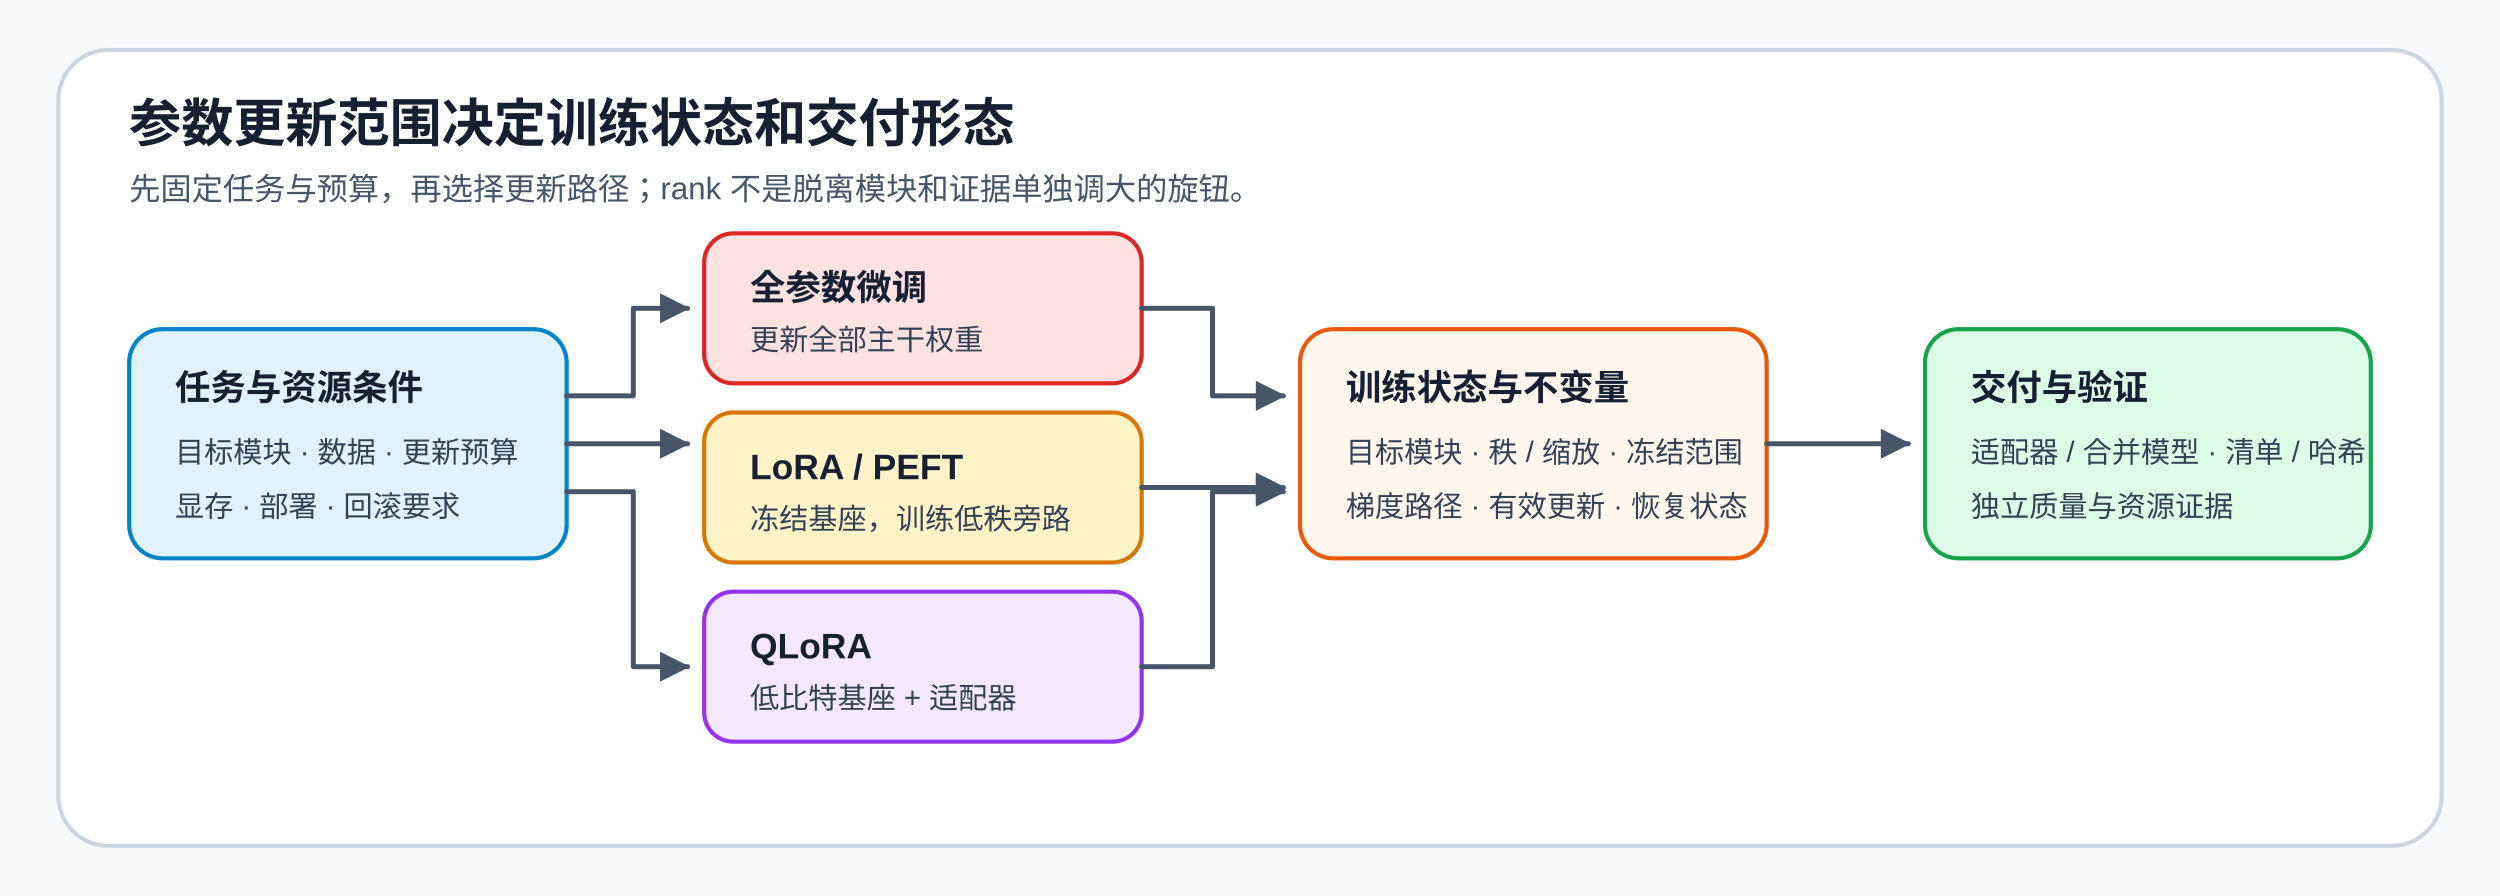
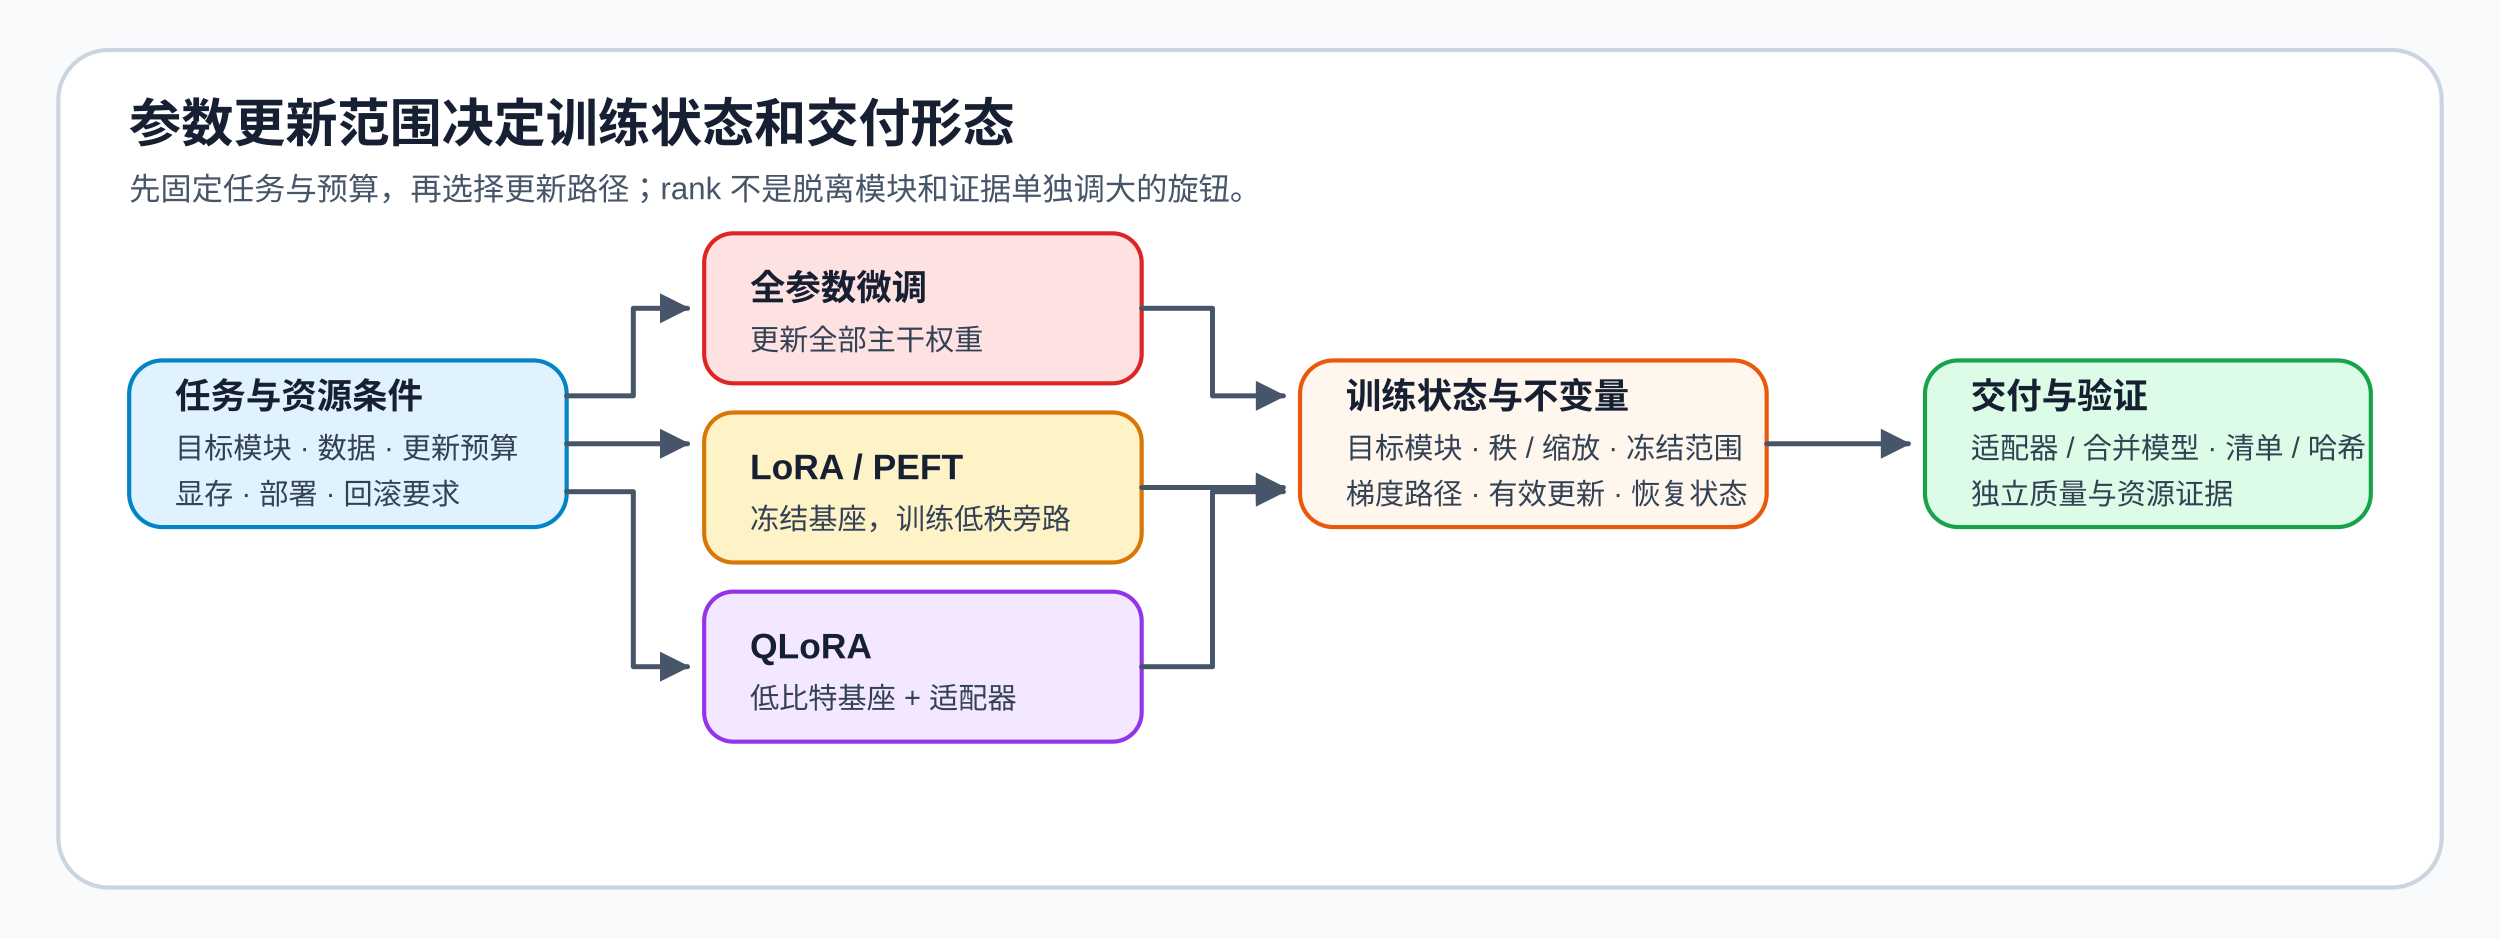
- <svg xmlns="http://www.w3.org/2000/svg" width="1200" height="430" viewBox="0 0 1200 430" role="img" aria-labelledby="title desc">
+ <svg xmlns="http://www.w3.org/2000/svg" width="1200" height="450" viewBox="0 0 1200 450" role="img" aria-labelledby="title desc">
  <defs>
    <marker id="a" markerWidth="6" markerHeight="6" refX="5.5" refY="3" orient="auto">
      <path d="M0 0L6 3L0 6Z" fill="#475569" />
    </marker>
    <style>.t{font:700 25px Arial,sans-serif;fill:#172033}.s{font:15px Arial,sans-serif;fill:#475569}.h{font:700 17px Arial,sans-serif;fill:#172033}.c{font:14px Arial,sans-serif;fill:#334155}.l{fill:none;stroke:#475569;stroke-width:2.4;stroke-linecap:round;stroke-linejoin:round;marker-end:url(#a)}</style>
  </defs>
-   <rect width="1200" height="430" fill="#F8FAFC" />
-   <rect x="28" y="24" width="1144" height="382" rx="24" fill="#FFF" stroke="#CBD5E1" stroke-width="2" />
+   <rect width="1200" height="450" fill="#F8FAFC" />
+   <rect x="28" y="24" width="1144" height="402" rx="24" fill="#FFF" stroke="#CBD5E1" stroke-width="2" />
  <text x="62" y="68" class="t">参数更新范围决定训练状态和交付形态</text>
  <text x="62" y="96" class="s">先固定任务与预算，再选择更新路径；rank 不是脱离模块和证据单独调大的旋钮。</text>
-   <rect x="62" y="158" width="210" height="110" rx="16" fill="#E0F2FE" stroke="#0284C7" stroke-width="2" />
-   <text x="84" y="192" class="h">任务与资源条件</text>
-   <text x="84" y="222" class="c">目标模块 · 数据 · 更新预算</text>
-   <text x="84" y="248" class="c">显存 · 部署 · 回滚要求</text>
+   <rect x="62" y="173" width="210" height="80" rx="16" fill="#E0F2FE" stroke="#0284C7" stroke-width="2" />
+   <text x="84" y="196" class="h">任务与资源条件</text>
+   <text x="84" y="220" class="c">目标模块 · 数据 · 更新预算</text>
+   <text x="84" y="242" class="c">显存 · 部署 · 回滚要求</text>
  <rect x="338" y="112" width="210" height="72" rx="14" fill="#FEE2E2" stroke="#DC2626" stroke-width="2" />
  <text x="360" y="144" class="h">全参数微调</text>
  <text x="360" y="168" class="c">更新全部主干权重</text>
  <rect x="338" y="198" width="210" height="72" rx="14" fill="#FEF3C7" stroke="#D97706" stroke-width="2" />
  <text x="360" y="230" class="h">LoRA / PEFT</text>
  <text x="360" y="254" class="c">冻结基座，训练低秩旁路</text>
  <rect x="338" y="284" width="210" height="72" rx="14" fill="#F3E8FF" stroke="#9333EA" stroke-width="2" />
  <text x="360" y="316" class="h">QLoRA</text>
  <text x="360" y="340" class="c">低比特基座 + 适配器</text>
-   <rect x="624" y="158" width="224" height="110" rx="16" fill="#FFF7ED" stroke="#EA580C" stroke-width="2" />
-   <text x="646" y="192" class="h">训练状态与不变量</text>
-   <text x="646" y="222" class="c">目标模块 · 秩 / 缩放 · 冻结范围</text>
-   <text x="646" y="248" class="c">梯度路径 · 有效更新 · 恢复状态</text>
-   <rect x="924" y="158" width="214" height="110" rx="16" fill="#DCFCE7" stroke="#16A34A" stroke-width="2" />
-   <text x="946" y="192" class="h">交付与验证</text>
-   <text x="946" y="222" class="c">适配器 / 合并模型 · 清单 / 哈希</text>
-   <text x="946" y="248" class="c">独立质量与资源证据</text>
+   <rect x="624" y="173" width="224" height="80" rx="16" fill="#FFF7ED" stroke="#EA580C" stroke-width="2" />
+   <text x="646" y="196" class="h">训练状态与不变量</text>
+   <text x="646" y="220" class="c">目标模块 · 秩 / 缩放 · 冻结范围</text>
+   <text x="646" y="242" class="c">梯度路径 · 有效更新 · 恢复状态</text>
+   <rect x="924" y="173" width="214" height="80" rx="16" fill="#DCFCE7" stroke="#16A34A" stroke-width="2" />
+   <text x="946" y="196" class="h">交付与验证</text>
+   <text x="946" y="220" class="c">适配器 / 合并模型 · 清单 / 哈希</text>
+   <text x="946" y="242" class="c">独立质量与资源证据</text>
  <path d="M272 190H304V148H330" class="l" />
  <path d="M272 213H330" class="l" />
  <path d="M272 236H304V320H330" class="l" />
  <path d="M548 148H582V190H616" class="l" />
  <path d="M548 234H616" class="l" />
  <path d="M548 320H582V236H616" class="l" />
  <path d="M848 213H916" class="l" />
</svg>
